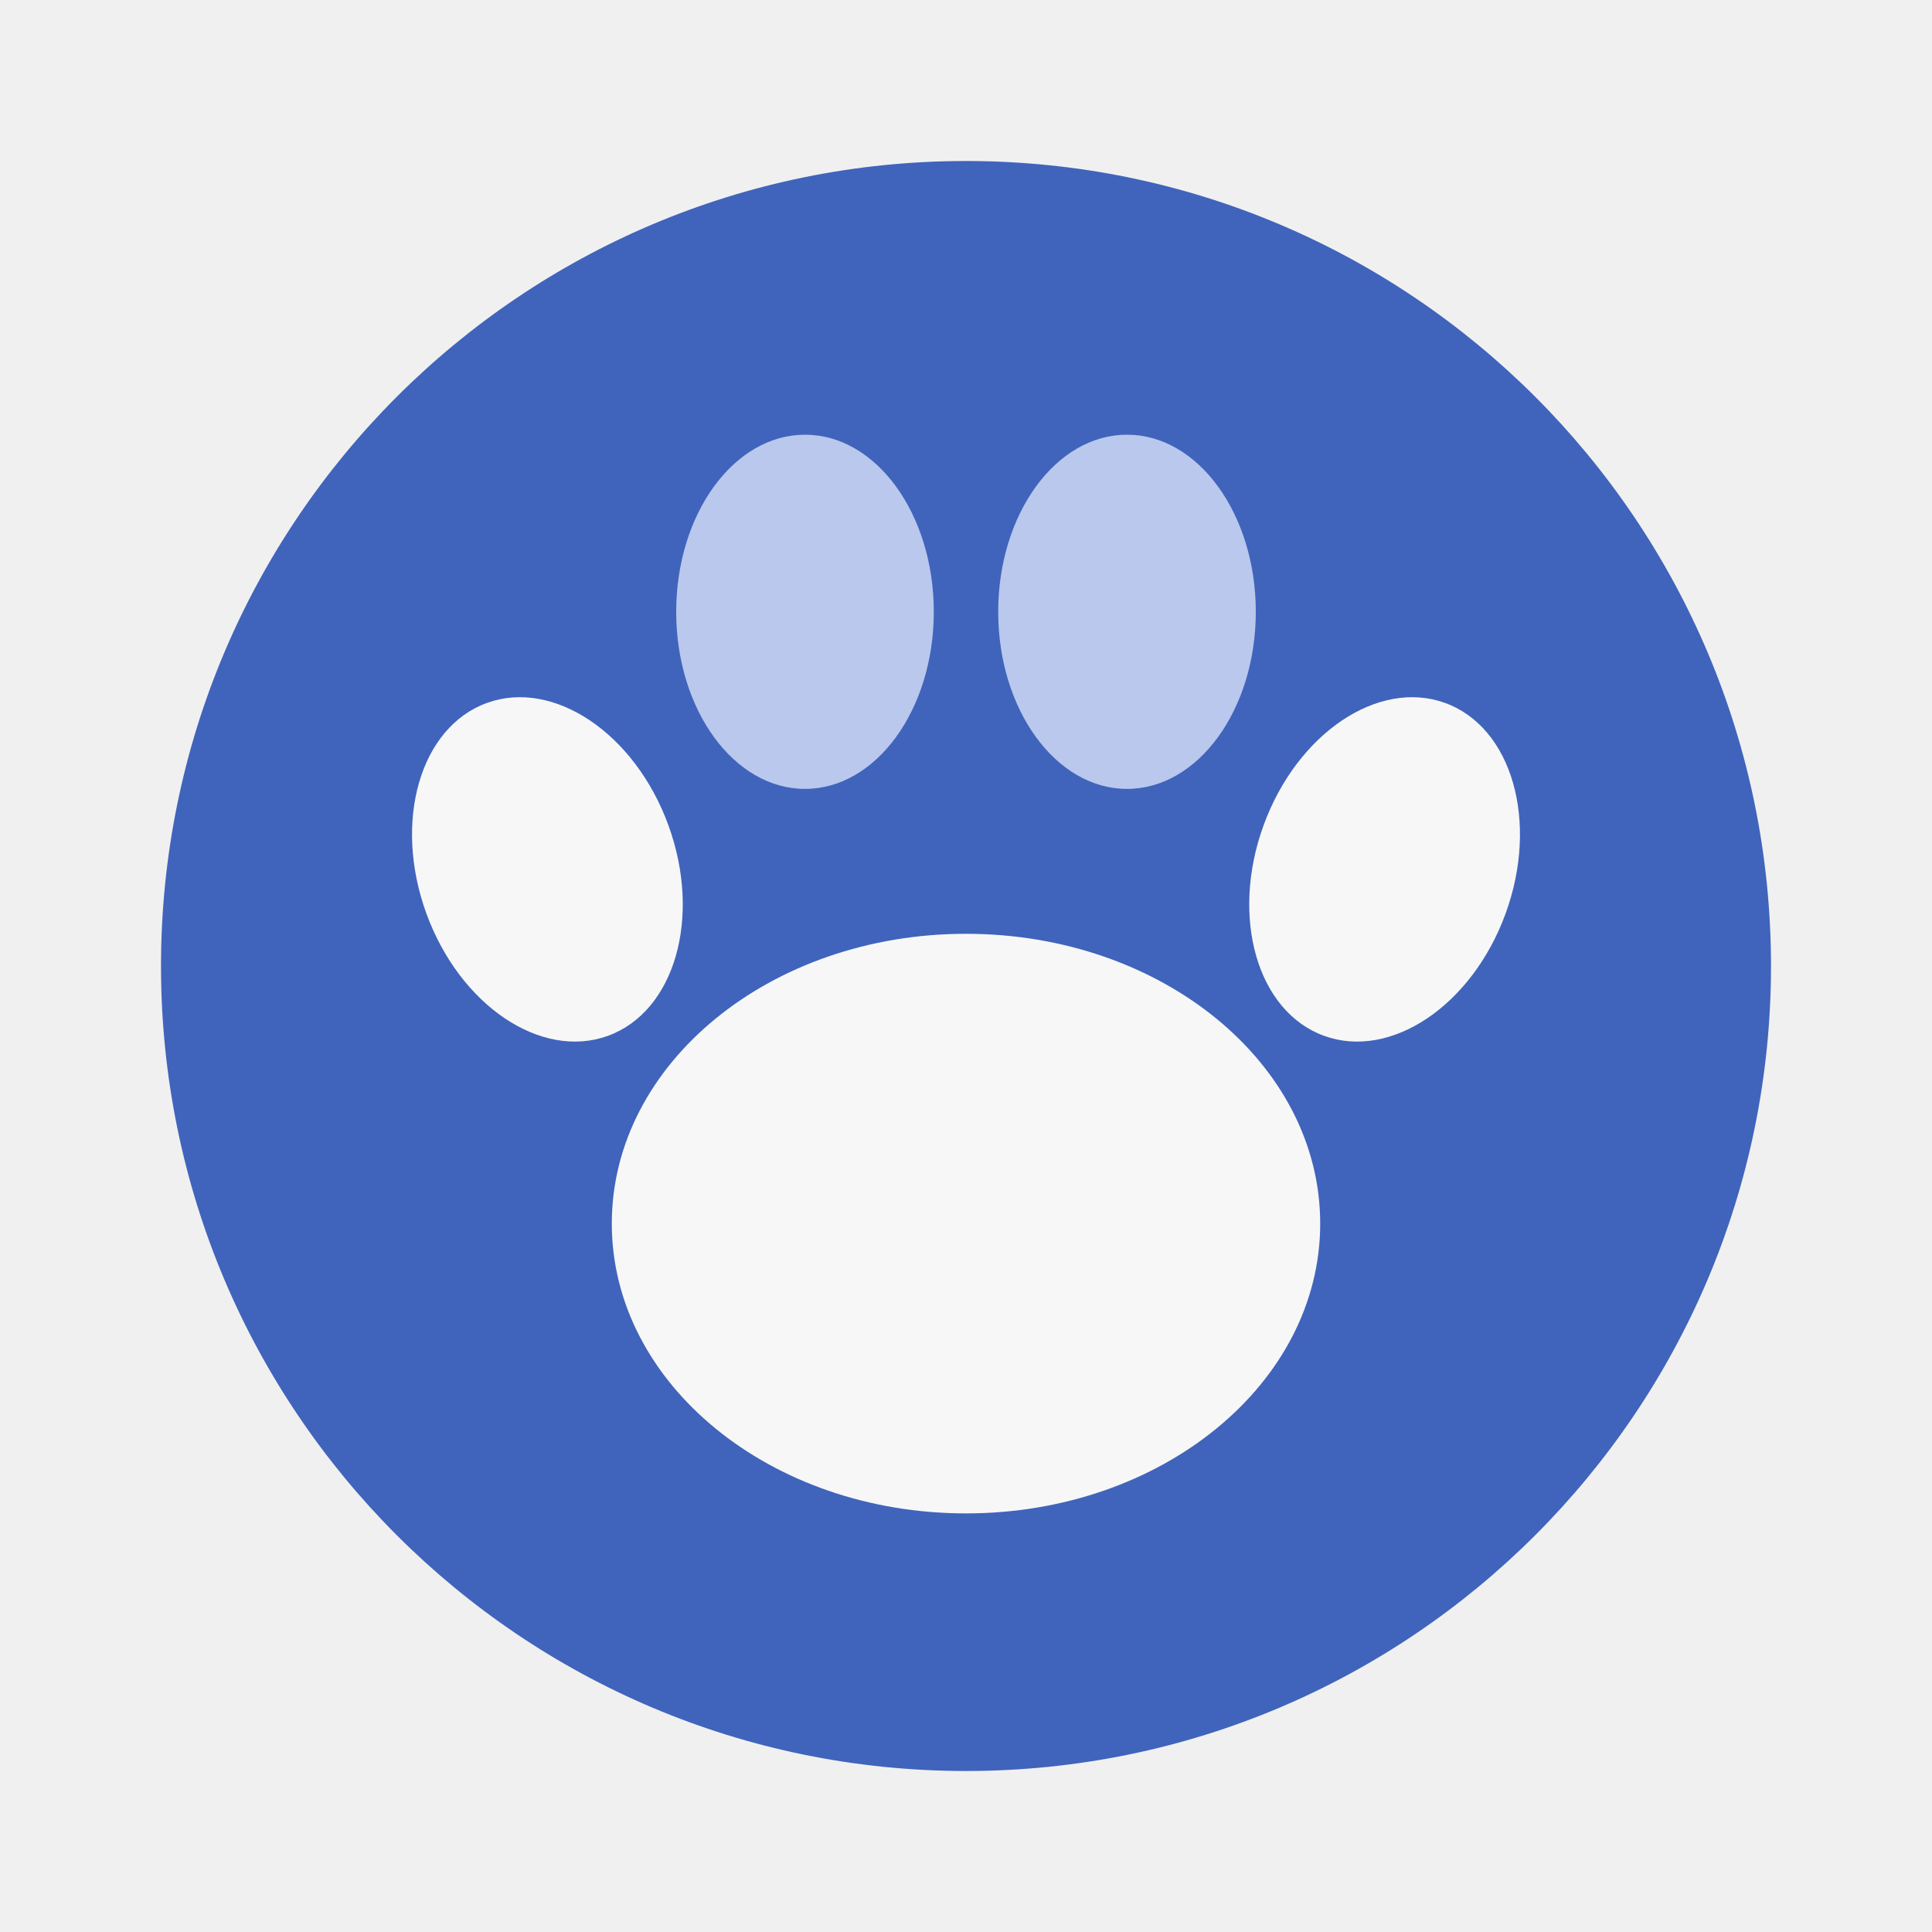
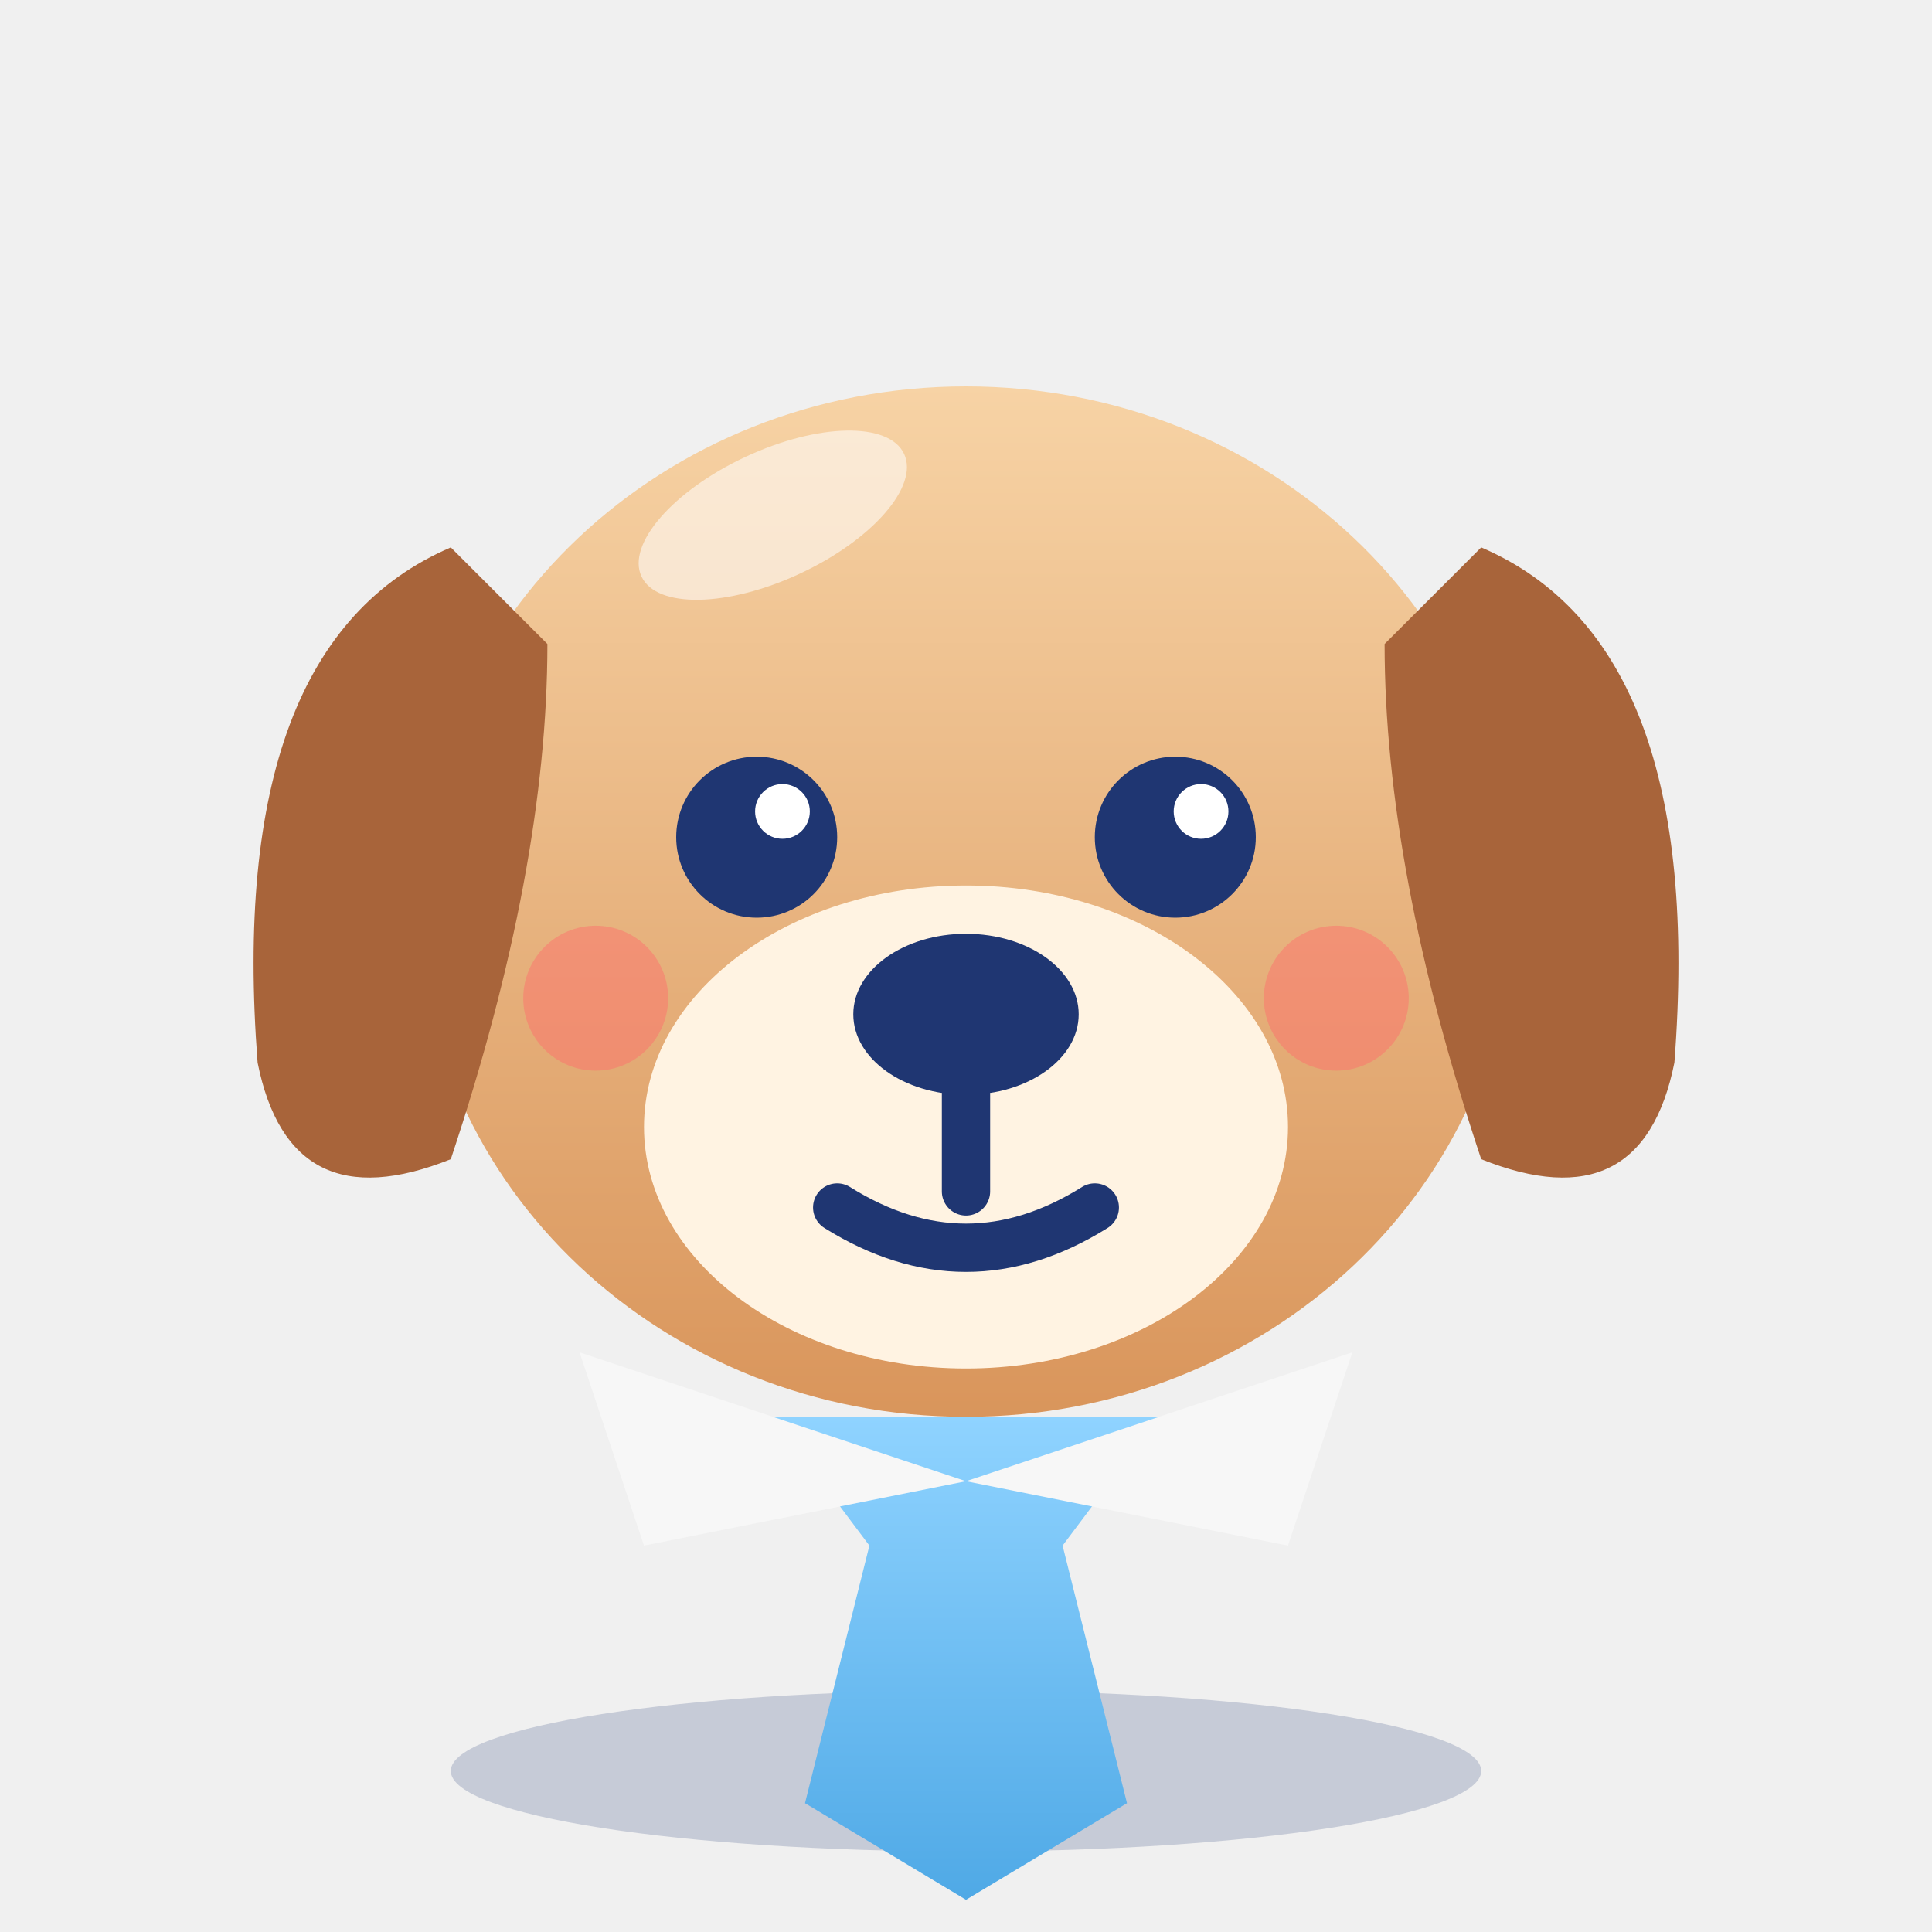
<svg xmlns="http://www.w3.org/2000/svg" viewBox="0 0 120 120" width="120" height="120">
-   <circle cx="60" cy="60" r="50" fill="#4064BC" />
-   <ellipse cx="60" cy="76" rx="22" ry="18" fill="#F7F7F7" />
-   <ellipse cx="34" cy="54" rx="8" ry="11" fill="#F7F7F7" transform="rotate(-20 34 54)" />
-   <ellipse cx="50" cy="38" rx="8" ry="11" fill="#B9C8EC" />
-   <ellipse cx="70" cy="38" rx="8" ry="11" fill="#B9C8EC" />
-   <ellipse cx="86" cy="54" rx="8" ry="11" fill="#F7F7F7" transform="rotate(20 86 54)" />
+   <defs>
+     <linearGradient id="fur" x1="0" y1="0" x2="0" y2="1">
+       <stop offset="0" stop-color="#F7D3A5" />
+       <stop offset="1" stop-color="#D9955B" />
+     </linearGradient>
+     <linearGradient id="tie" x1="0" y1="0" x2="0" y2="1">
+       <stop offset="0" stop-color="#8FD3FF" />
+       <stop offset="1" stop-color="#4FA9E6" />
+     </linearGradient>
+   </defs>
+   <ellipse cx="60" cy="110" rx="32" ry="5" fill="#1F3672" opacity="0.2" />
+   <path d="M48 88 L72 88 L66 96 L70 112 L60 118 L50 112 L54 96 Z" fill="url(#tie)" />
+   <path d="M36 84 L60 92 L84 84 L80 96 L60 92 L40 96 Z" fill="#F7F7F7" />
+   <ellipse cx="60" cy="56" rx="34" ry="32" fill="url(#fur)" />
+   <path d="M28 34 Q14 40 16 66 Q18 76 28 72 Q34 54 34 40 Z" fill="#A8643A" />
+   <path d="M92 34 Q106 40 104 66 Q102 76 92 72 Q86 54 86 40 Z" fill="#A8643A" />
+   <ellipse cx="60" cy="70" rx="20" ry="15" fill="#FFF3E2" />
+   <circle cx="47" cy="52" r="5" fill="#1F3672" />
+   <circle cx="73" cy="52" r="5" fill="#1F3672" />
+   <circle cx="48.6" cy="50.4" r="1.7" fill="#FFFFFF" />
+   <circle cx="74.6" cy="50.4" r="1.7" fill="#FFFFFF" />
+   <ellipse cx="60" cy="63" rx="7" ry="5" fill="#1F3672" />
+   <path d="M60 68 V74 M52 75 Q60 80 68 75" stroke="#1F3672" stroke-width="3" fill="none" stroke-linecap="round" />
+   <circle cx="37" cy="62" r="4.5" fill="#FF6B6B" opacity="0.45" />
+   <circle cx="83" cy="62" r="4.5" fill="#FF6B6B" opacity="0.45" />
+   <ellipse cx="48" cy="32" rx="9" ry="4" fill="#FFFFFF" opacity="0.55" transform="rotate(-25 48 32)" />
</svg>
